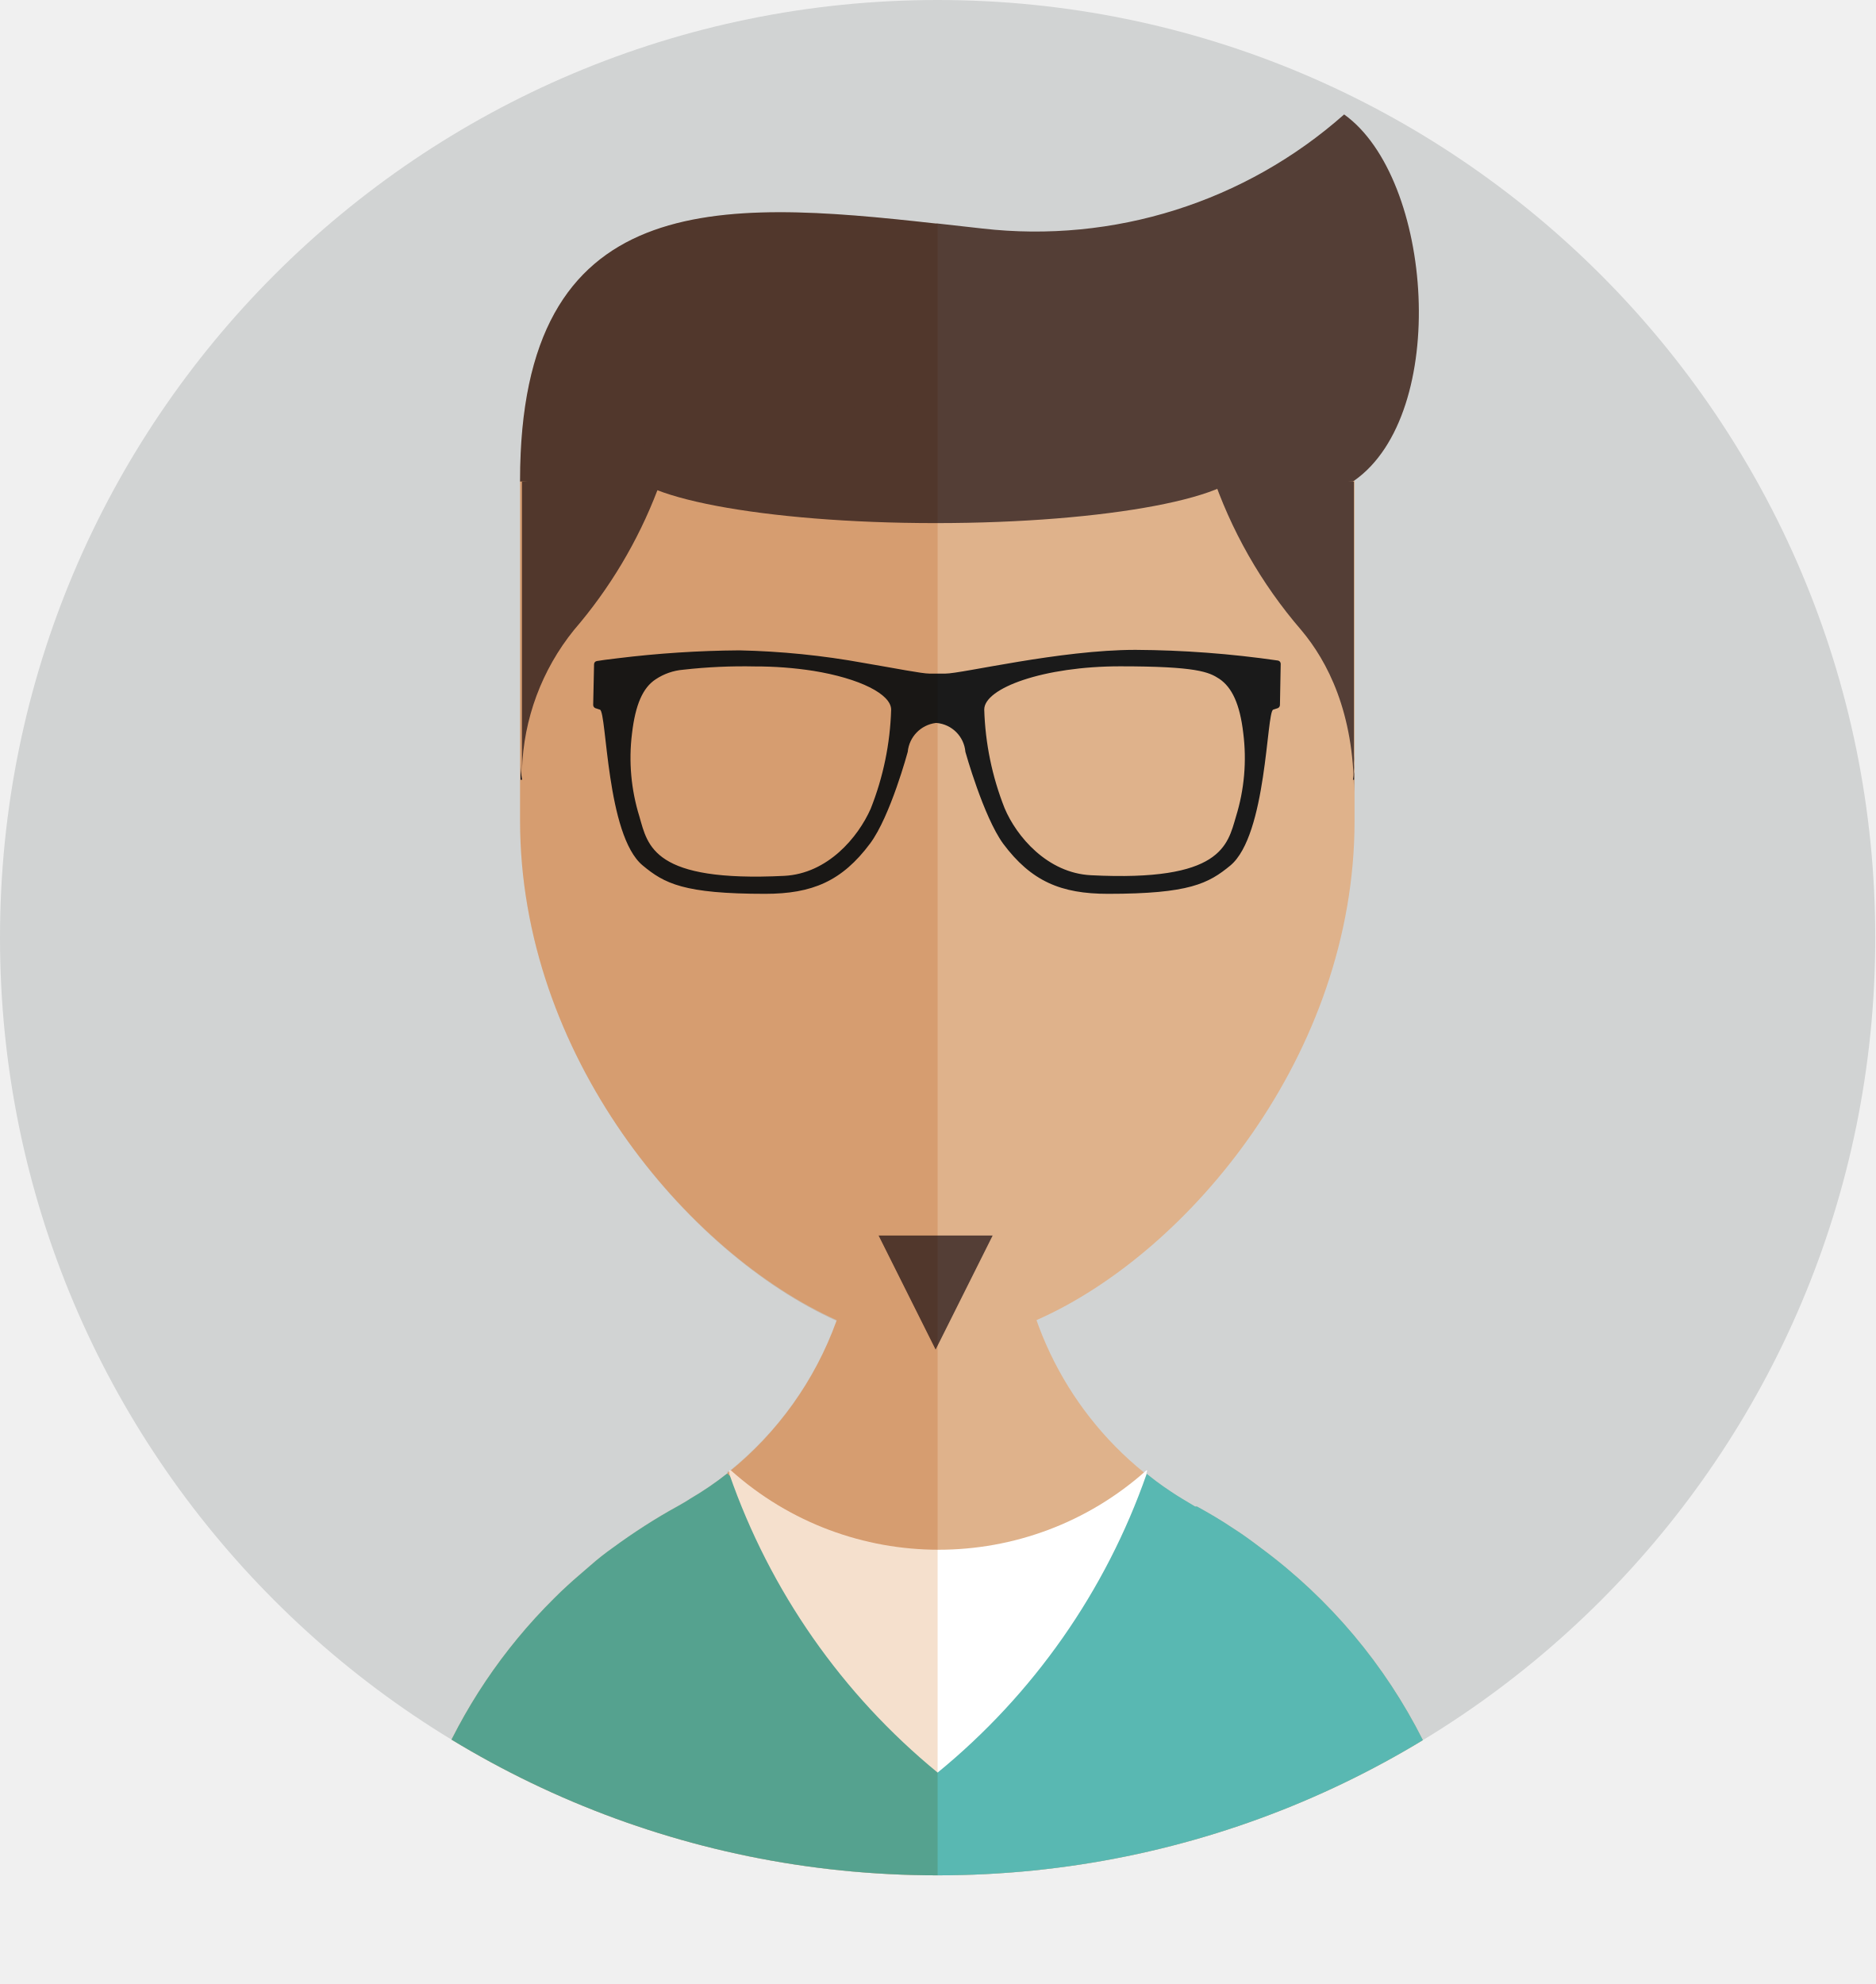
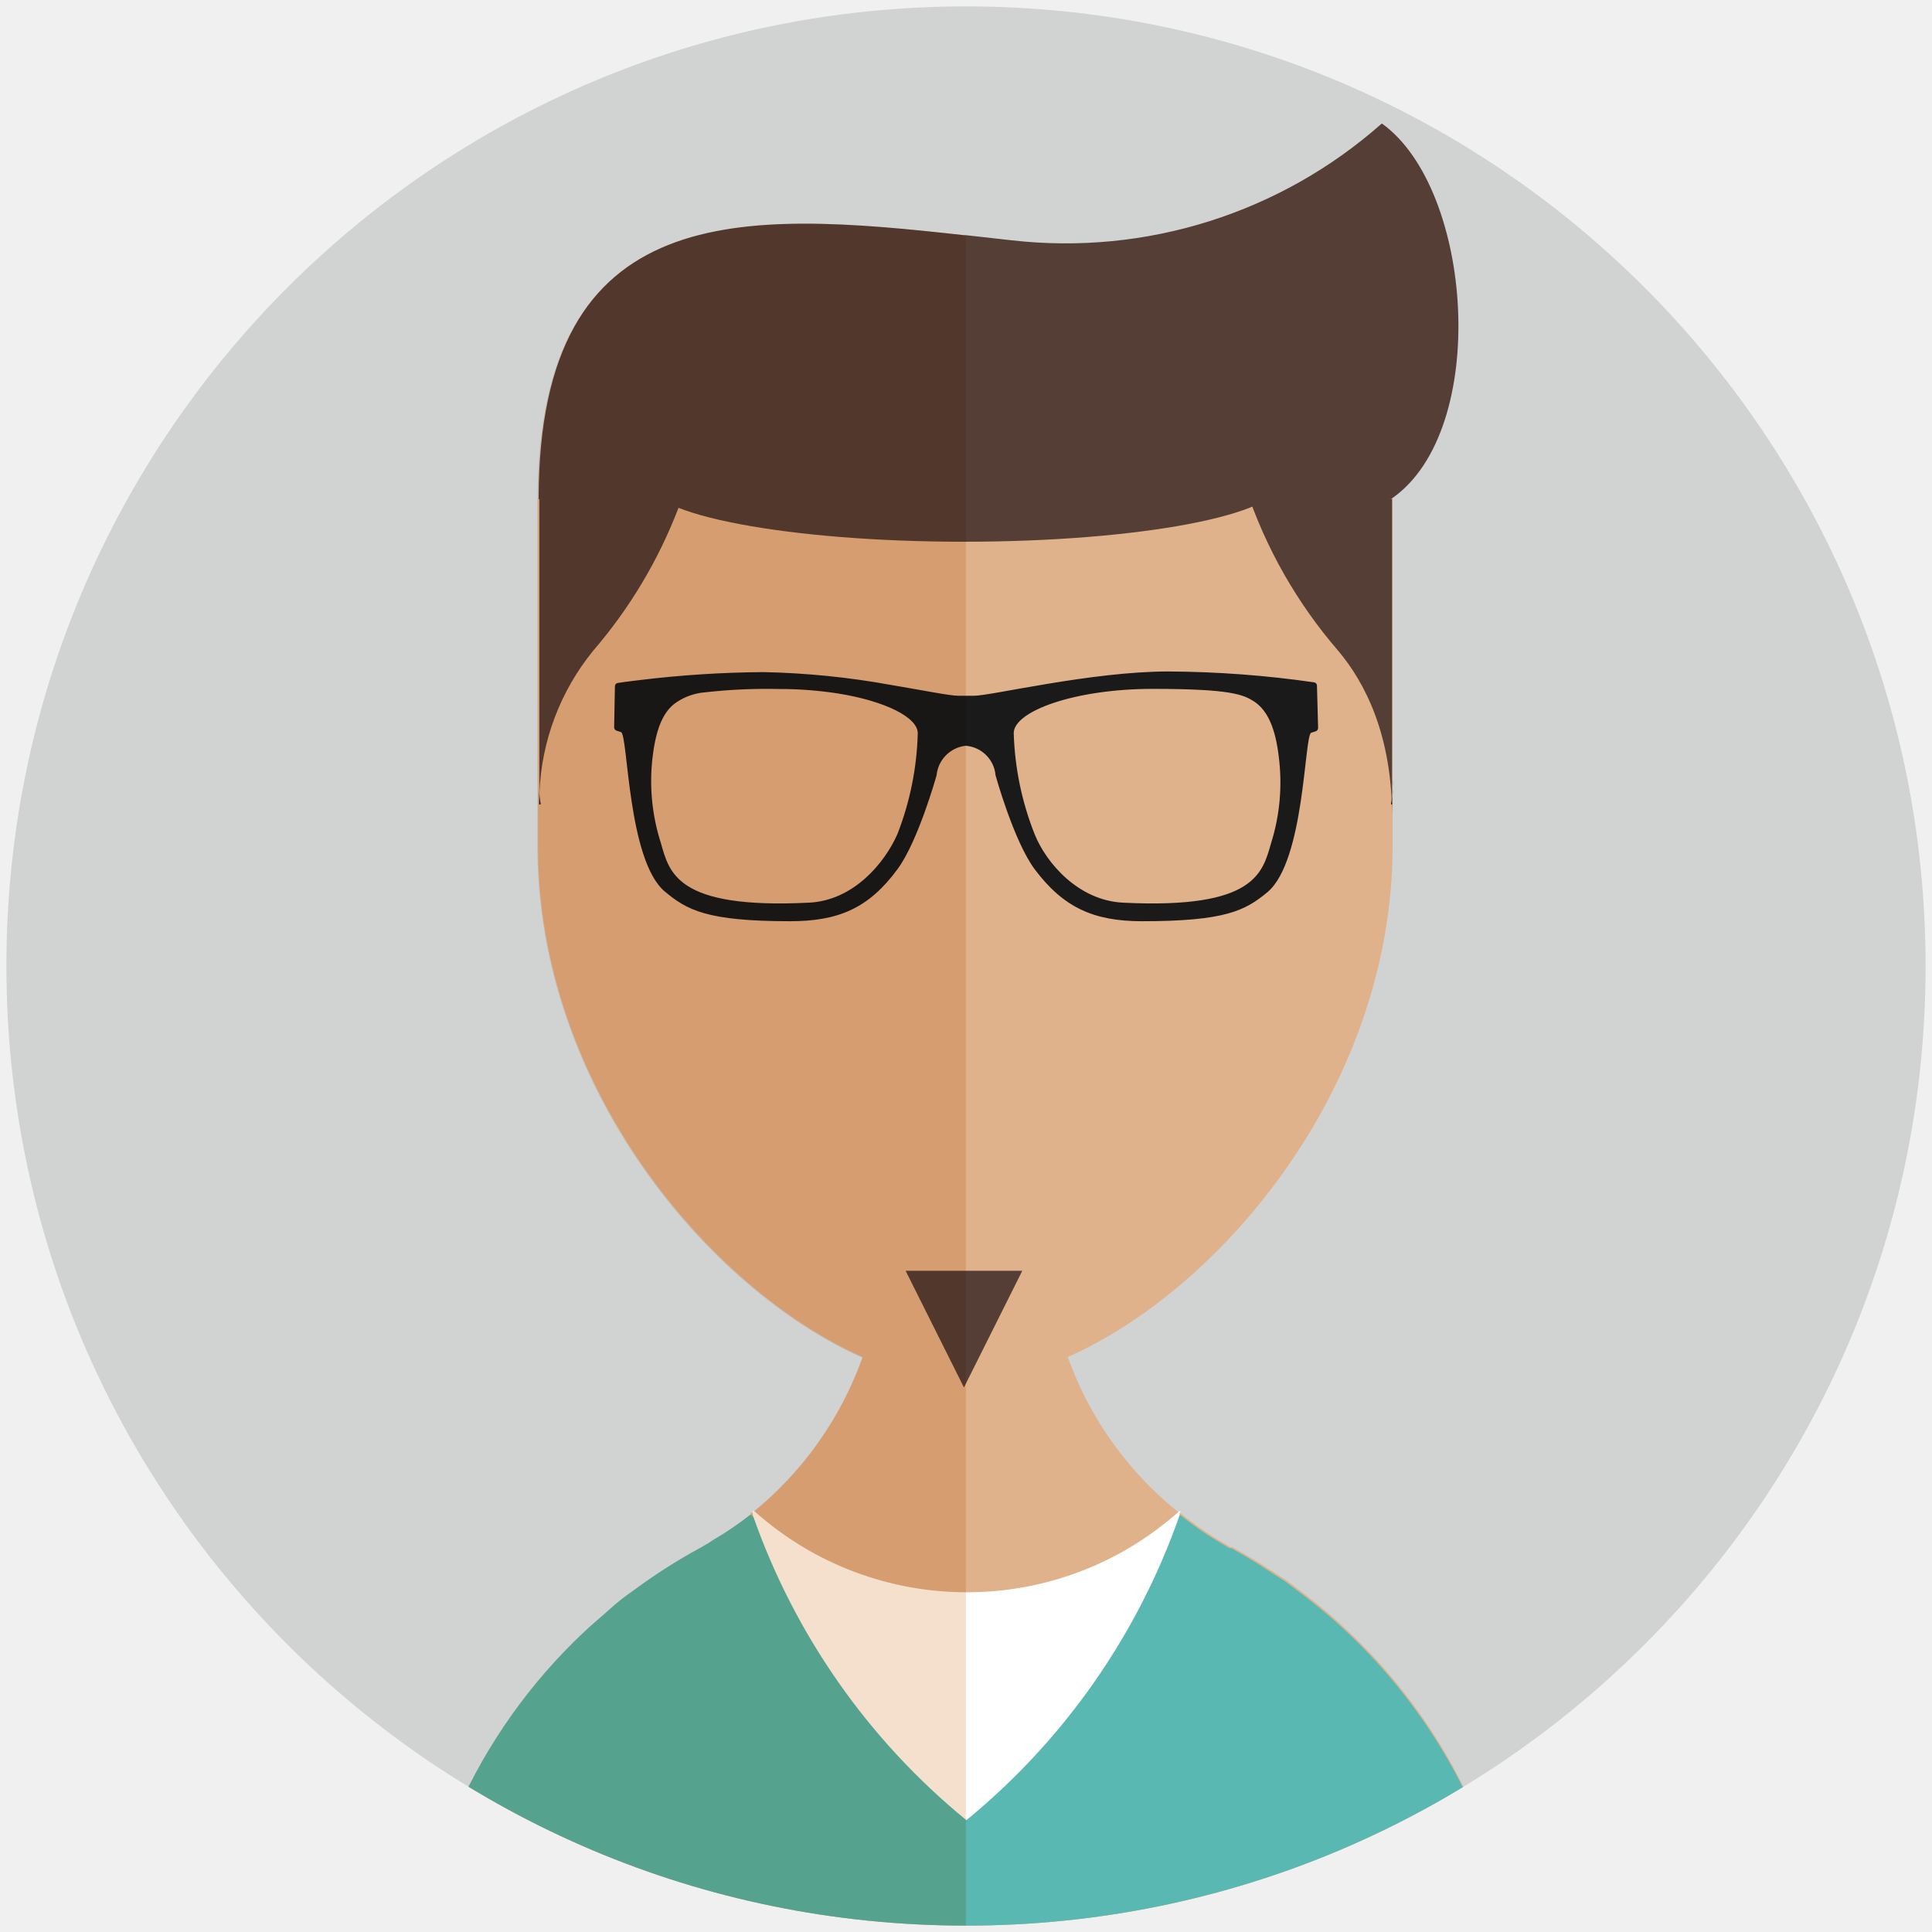
- <svg xmlns="http://www.w3.org/2000/svg" viewBox="0 0 149.29 157.93">
+ <svg xmlns="http://www.w3.org/2000/svg" viewBox="0 0 151 151">
  <defs>
    <style>.cls-1{fill:#d1d3d3;}.cls-2{isolation:isolate;}.cls-3{clip-path:url(#clip-path);}.cls-4{fill:#dfb28b;}.cls-5{fill:#59b8b2;}.cls-6{fill:#fff;}.cls-7{fill:#141720;}.cls-8{fill:#1a1a1a;}.cls-9{fill:#543e36;}.cls-10{fill:#ecc19c;opacity:0.5;mix-blend-mode:multiply;}</style>
    <clipPath id="clip-path">
-       <circle class="cls-1" cx="74.64" cy="74.64" r="74.64" />
+       <circle class="cls-1" cx="75.5" cy="75.5" r="75" />
    </clipPath>
  </defs>
  <g class="cls-2">
-     <g id="Layer_2" data-name="Layer 2">
-       <g id="Layer_15" data-name="Layer 15">
-         <circle class="cls-1" cx="74.64" cy="74.64" r="74.64" />
-         <g class="cls-3">
-           <path class="cls-4" d="M117.88,157.92H31.34a43.11,43.11,0,0,1,12.77-30.69c.37-.37.73-.72,1.12-1.07.56-.52,1.15-1,1.75-1.53s1.2-1,1.82-1.43c.82-.61,1.66-1.18,2.52-1.74s1.74-1.08,2.64-1.57l0,0c.35-.2.69-.39,1-.6a25,25,0,0,0,2.93-2l0,0,.11-.09a27.38,27.38,0,0,0,8.57-12h0a27.22,27.22,0,0,0,1.6-9.23l6.35,0,6.44,0a27.26,27.26,0,0,0,10.09,21.23l.11.09.06,0c.27.22.55.43.82.64s.78.56,1.17.82.6.39.9.57.68.41,1,.6l.08,0,.07,0c1,.55,2,1.14,2.93,1.76.32.2.64.42.95.64s.82.59,1.22.9h0A43.15,43.15,0,0,1,117.88,157.92Z" />
-           <path class="cls-5" d="M117.88,157.92H31.34a43.11,43.11,0,0,1,12.77-30.69c.37-.37.73-.72,1.12-1.07.56-.52,1.15-1,1.75-1.53s1.2-1,1.82-1.44c.82-.6,1.66-1.18,2.52-1.73s1.74-1.08,2.64-1.57l0,0c.35-.2.69-.39,1-.6a25,25,0,0,0,2.93-2l.1.09a23.25,23.25,0,0,0,16.58,6.93h0a23.29,23.29,0,0,0,16.58-6.92l.1-.1c.27.22.55.43.82.64s.78.56,1.17.82.6.39.9.57.68.41,1,.6l.08,0,.07,0c1,.55,2,1.14,2.93,1.77.32.2.64.42.95.64s.82.59,1.22.9h0A43.15,43.15,0,0,1,117.88,157.92Z" />
-           <path class="cls-4" d="M107.83,38.26V65.33c0,18.62-13.24,34.38-25.2,39.7A20.26,20.26,0,0,1,74.72,107h-.48a20.49,20.49,0,0,1-7.55-1.88C54.7,99.78,41.4,84,41.4,65.33V38.26Z" />
-           <path class="cls-6" d="M91.33,117.05a1.29,1.29,0,0,1-.06.16.89.89,0,0,1,0,.14A53.47,53.47,0,0,1,74.64,141.1a53.36,53.36,0,0,1-16.58-23.76l0-.13,0-.16.13,0,0,0a24.8,24.8,0,0,0,33.06,0l0,0Z" />
-           <path class="cls-7" d="M107.7,62.07a4.37,4.37,0,0,0,.09-.64v.64Z" />
-           <path class="cls-7" d="M41.44,62.07V60.75a7.11,7.11,0,0,0,.12,1.32Z" />
-           <path class="cls-7" d="M107.82,60.75a6.26,6.26,0,0,1,0,.68V60.09A6,6,0,0,1,107.82,60.75Z" />
-           <path class="cls-8" d="M101.95,52.84a.26.26,0,0,0-.22-.26,82.22,82.22,0,0,0-11.34-.85c-6,0-13.79,1.89-15.14,1.89H74c-.63,0-2.65-.41-5.25-.85a62.62,62.62,0,0,0-9.9-1,84.21,84.21,0,0,0-9.69.63c-.78.09-1.35.17-1.65.22a.26.26,0,0,0-.22.26l-.07,3.23a.28.28,0,0,0,.17.26l.37.12c.55.21.5,10,3.4,12.4,1.73,1.44,3.27,2.26,9.75,2.26,3.74,0,6.11-1,8.35-4,1.62-2.17,3-7.3,3-7.3a2.56,2.56,0,0,1,2.23-2.3h.07a2.52,2.52,0,0,1,2.29,2.3s1.43,5.13,3,7.3c2.24,3,4.6,4,8.35,4,6.48,0,8-.82,9.75-2.26,2.9-2.44,2.86-12.19,3.4-12.4l.37-.12a.28.28,0,0,0,.17-.26ZM69.31,64.38c-1,2.26-3.41,5.16-6.88,5.34C52,70.24,51.57,67.34,50.9,65a15.75,15.75,0,0,1-.59-6.61c.27-2.3.86-3.65,1.89-4.32a4.64,4.64,0,0,1,2.19-.76,42.76,42.76,0,0,1,5.72-.26,29.8,29.8,0,0,1,4.63.35c3.7.6,6.2,1.86,6.2,3.09A23.2,23.2,0,0,1,69.31,64.38ZM98.39,65c-.68,2.3-1.15,5.2-11.54,4.67-3.47-.17-5.93-3.08-6.88-5.34a23.2,23.2,0,0,1-1.62-7.85c0-1.71,4.73-3.44,10.82-3.44s7.06.45,7.9,1c1,.68,1.63,2,1.9,4.32A15.75,15.75,0,0,1,98.39,65Z" />
-           <path class="cls-9" d="M107.8,38.26l-.11.07H41.4v-.08c0-23.33,15.79-22.39,33.08-20.46h0l.14,0,3.57.4A37.07,37.07,0,0,0,107,9.11C114.11,14.19,115.41,32.93,107.8,38.26Z" />
-           <path class="cls-9" d="M53,37l-.18.56c-.08.25-.16.5-.25.74l0,.08c-.08.22-.15.44-.24.65a37.63,37.63,0,0,1-6.64,11.12,18.65,18.65,0,0,0-4.14,11.14c0,.15,0,.29,0,.45s0,.2,0,.3c0,.33,0,.67,0,1V38.34l.68-.08,2-.24,2.65-.32,3.12-.38Z" />
-           <path class="cls-9" d="M107.78,38.34,96.24,37l.18.56a37.36,37.36,0,0,0,7.16,12.59c2.1,2.49,4.2,6.57,4.2,12.91C107.78,54.33,107.78,38.34,107.78,38.34Z" />
-           <ellipse class="cls-9" cx="74.48" cy="36.96" rx="24.67" ry="4.68" />
-           <polygon class="cls-9" points="74.48 98.35 69.94 98.35 74.48 107.43 79.02 98.35 74.48 98.35" />
-           <path class="cls-10" d="M74.64,17.81V157.93H31.34a43.11,43.11,0,0,1,12.77-30.69c.37-.37.73-.72,1.12-1.07.56-.52,1.15-1,1.75-1.53s1.2-1,1.82-1.44c.82-.6,1.66-1.18,2.52-1.73s1.74-1.08,2.64-1.57l0,0c.35-.2.69-.39,1-.6a25,25,0,0,0,2.93-2l0,0,0-.16.13,0,0,0a27.38,27.38,0,0,0,8.57-12h0C54.7,99.78,41.4,84,41.4,65.33V38.26c0-23.33,15.79-22.39,33.08-20.46h0Z" />
-         </g>
+     <g id="_6-2" data-name="6">
+       <circle class="cls-1" cx="75.5" cy="75.5" r="75" />
+       <g class="cls-3">
+         <path class="cls-4" d="M118.94,159.18H32a43.31,43.31,0,0,1,12.83-30.84c.37-.37.74-.72,1.12-1.07.57-.52,1.16-1,1.75-1.54s1.2-1,1.83-1.43c.82-.61,1.67-1.19,2.53-1.75s1.75-1.08,2.66-1.57l0,0c.35-.2.7-.39,1-.61a25.08,25.08,0,0,0,2.94-2l0,0,.11-.09a27.51,27.51,0,0,0,8.61-12.1h0a27.35,27.35,0,0,0,1.61-9.28l6.39,0,6.47,0A27.39,27.39,0,0,0,92.1,118.19l.11.09.06,0c.27.22.55.43.83.64s.78.57,1.17.83.6.39.9.57.68.41,1,.6l.08,0,.07,0c1,.56,2,1.15,2.94,1.77.32.2.64.42,1,.64s.83.59,1.23.9h0A43.36,43.36,0,0,1,118.94,159.18Z" />
+         <path class="cls-5" d="M118.94,159.18H32a43.31,43.31,0,0,1,12.83-30.84c.37-.37.74-.72,1.12-1.07.57-.52,1.16-1,1.75-1.54s1.2-1,1.83-1.44c.82-.61,1.67-1.19,2.53-1.74s1.75-1.08,2.66-1.57l0,0c.35-.2.7-.39,1-.61a25.08,25.08,0,0,0,2.94-2l.1.09a23.36,23.36,0,0,0,16.66,7h0a23.4,23.4,0,0,0,16.66-7l.1-.1c.27.22.55.43.83.64s.78.57,1.17.83.6.39.9.57.68.41,1,.6l.08,0,.07,0c1,.56,2,1.15,2.94,1.78.32.2.64.42,1,.64s.83.59,1.23.9h0A43.36,43.36,0,0,1,118.94,159.18Z" />
+         <path class="cls-4" d="M108.84,38.94v27.2c0,18.7-13.3,34.54-25.32,39.89a20.36,20.36,0,0,1-8,1.93h-.48a20.59,20.59,0,0,1-7.59-1.89c-12-5.32-25.4-21.18-25.4-39.93V38.94Z" />
+         <path class="cls-6" d="M92.26,118.11a1.3,1.3,0,0,1-.06.16.89.89,0,0,1,0,.14,53.73,53.73,0,0,1-16.67,23.85A53.62,53.62,0,0,1,58.83,118.4l0-.13,0-.16.13,0,0,0a24.92,24.92,0,0,0,33.21,0l0,0Z" />
+         <path class="cls-7" d="M108.71,62.87a4.39,4.39,0,0,0,.09-.65v.65Z" />
+         <path class="cls-7" d="M42.14,62.87V61.54a7.15,7.15,0,0,0,.12,1.33Z" />
+         <path class="cls-7" d="M108.84,61.54a6.29,6.29,0,0,1,0,.68V60.87A6,6,0,0,1,108.84,61.54Z" />
+         <path class="cls-8" d="M102.93,53.59a.26.26,0,0,0-.22-.26,82.62,82.62,0,0,0-11.39-.85c-6,0-13.85,1.9-15.21,1.9H74.89c-.63,0-2.66-.41-5.27-.85a62.91,62.91,0,0,0-9.94-1,84.61,84.61,0,0,0-9.74.63c-.79.09-1.35.17-1.66.22a.26.26,0,0,0-.22.26L48,56.84a.28.28,0,0,0,.17.26l.37.12c.55.21.5,10,3.42,12.46C53.7,71.13,55.25,72,61.75,72c3.76,0,6.14-1,8.39-4.06,1.62-2.18,3.06-7.34,3.06-7.34a2.57,2.57,0,0,1,2.24-2.31h.07a2.53,2.53,0,0,1,2.3,2.31s1.43,5.16,3.06,7.34c2.25,3,4.62,4.06,8.39,4.06,6.51,0,8.06-.83,9.8-2.27,2.92-2.45,2.87-12.25,3.42-12.46l.37-.12a.28.28,0,0,0,.17-.26ZM70.14,65.19c-1,2.27-3.43,5.19-6.91,5.36-10.43.52-10.92-2.39-11.59-4.7A15.82,15.82,0,0,1,51,59.21c.27-2.31.86-3.66,1.9-4.34a4.66,4.66,0,0,1,2.2-.76,43,43,0,0,1,5.75-.26,29.94,29.94,0,0,1,4.65.35c3.71.6,6.23,1.87,6.23,3.11A23.31,23.31,0,0,1,70.14,65.19Zm29.22.66c-.68,2.31-1.16,5.22-11.59,4.7-3.48-.17-6-3.09-6.91-5.36a23.31,23.31,0,0,1-1.63-7.89c0-1.71,4.75-3.46,10.87-3.46s7.09.45,7.94,1c1,.68,1.64,2,1.91,4.34A15.82,15.82,0,0,1,99.36,65.85Z" />
+         <path class="cls-9" d="M108.81,38.94l-.11.07H42.1v-.08C42.14,15.5,58,16.45,75.34,18.38h0l.14,0,3.58.4A37.25,37.25,0,0,0,108,9.65C115.16,14.76,116.46,33.59,108.81,38.94Z" />
+         <path class="cls-9" d="M53.71,37.63l-.18.57c-.08.25-.16.5-.25.75l0,.08c-.08.22-.16.44-.25.66a37.81,37.81,0,0,1-6.67,11.17A18.74,18.74,0,0,0,42.16,62c0,.15,0,.3,0,.45s0,.2,0,.3c0,.34,0,.67,0,1V39l.68-.08,2-.25,2.66-.32L50.63,38Z" />
+         <path class="cls-9" d="M108.8,39,97.2,37.64l.18.56a37.54,37.54,0,0,0,7.2,12.65c2.11,2.5,4.22,6.6,4.22,13C108.8,55.09,108.8,39,108.8,39Z" />
+         <ellipse class="cls-9" cx="75.34" cy="37.64" rx="24.79" ry="4.7" />
+         <polygon class="cls-9" points="75.34 99.32 70.78 99.32 75.34 108.44 79.9 99.32 75.34 99.32" />
+         <path class="cls-10" d="M75.49,18.4V159.19H32a43.31,43.31,0,0,1,12.83-30.84c.37-.37.74-.72,1.12-1.07.57-.52,1.16-1,1.75-1.54s1.2-1,1.83-1.44c.82-.61,1.67-1.19,2.53-1.74s1.75-1.08,2.66-1.57l0,0c.35-.2.7-.39,1-.61a25.08,25.08,0,0,0,2.94-2l0,0,0-.16.13,0,0,0a27.51,27.51,0,0,0,8.61-12.1h0c-12-5.32-25.4-21.18-25.4-39.93V38.94C42.14,15.5,58,16.45,75.34,18.38h0Z" />
      </g>
    </g>
  </g>
</svg>
